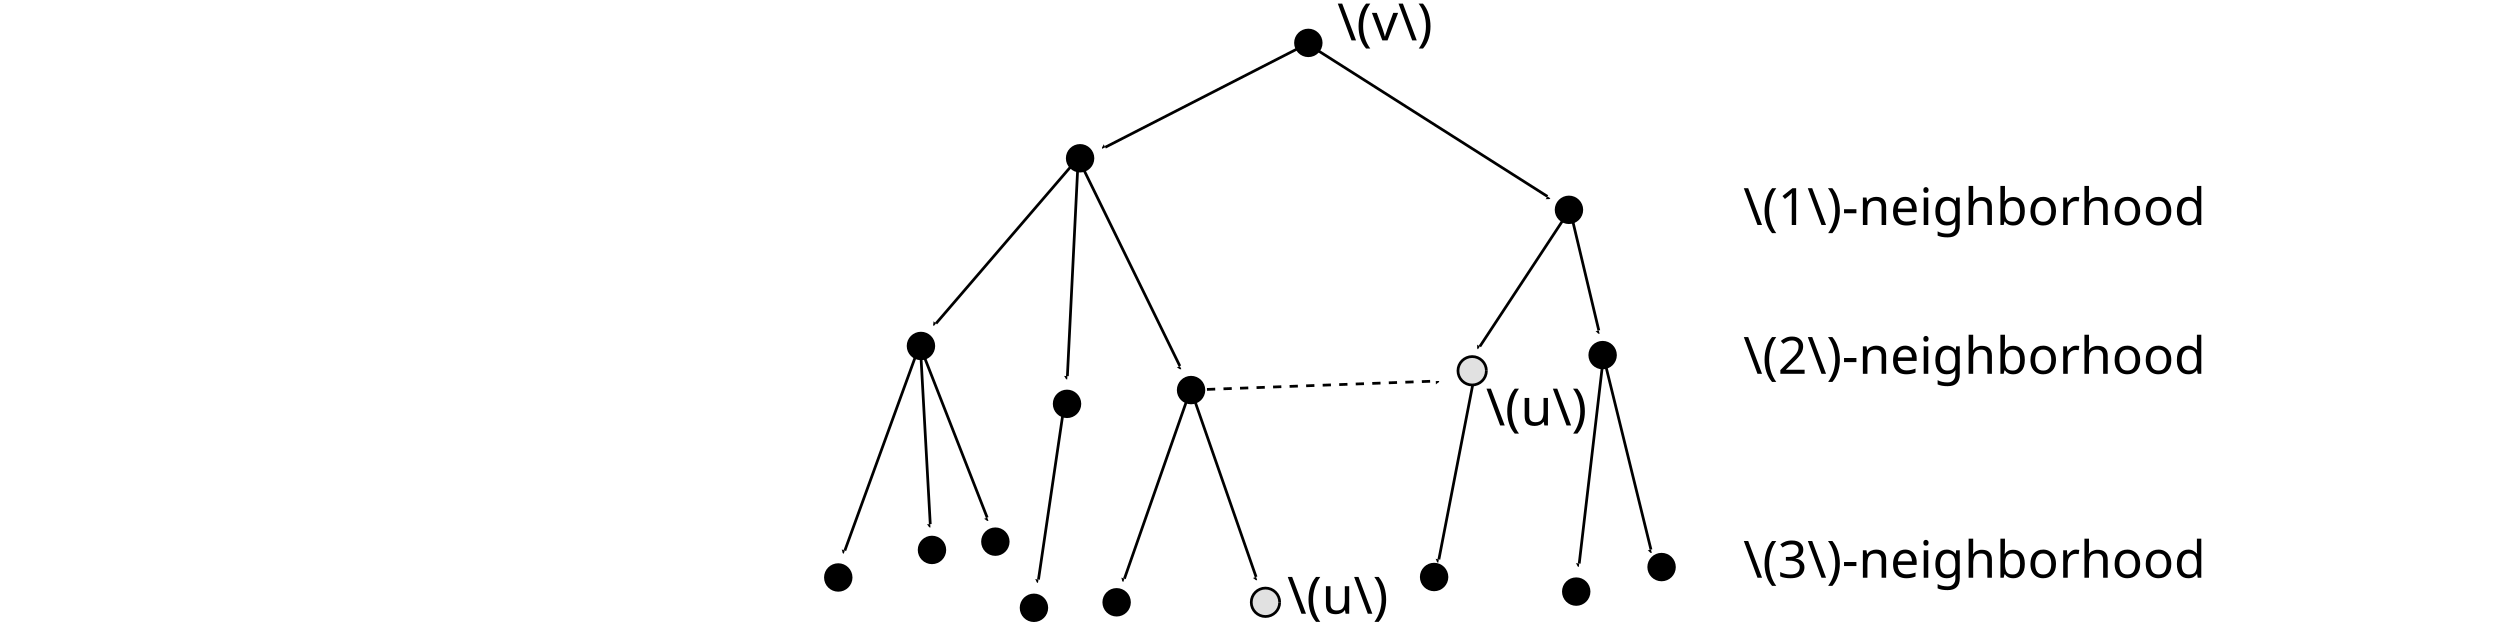
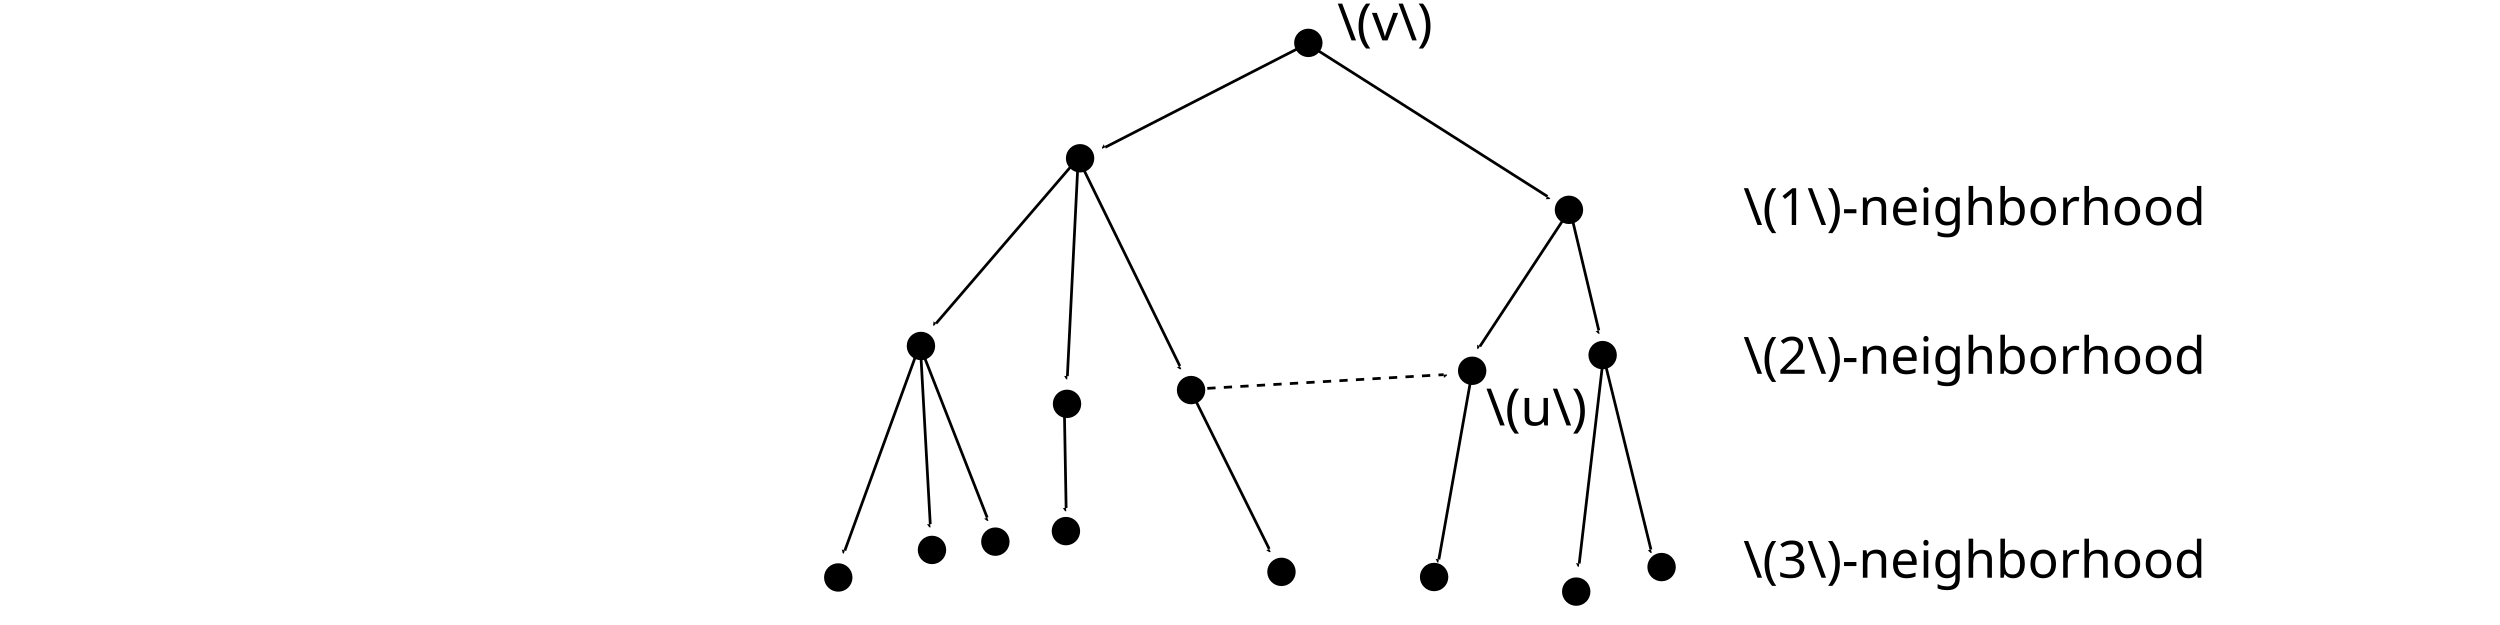
<svg xmlns="http://www.w3.org/2000/svg" width="240mm" height="60mm" viewBox="0 0 240 60" version="1.1" id="svg8">
  <defs id="defs2">
    <marker id="marker-arrow-1" orient="auto-start-reverse" refY="0" refX="0" markerHeight="3" markerWidth="2">
      <g transform="scale(1.393333)" id="g1">
        <path d="M -1.554,2.072 C -1.425,1.295 0,0.13 0.389,0 0,-0.13 -1.425,-1.295 -1.554,-2.072" style="fill:none;stroke:#000000;stroke-linecap:round;stroke-linejoin:round;stroke-miterlimit:10;stroke-dasharray:none;stroke-opacity:1" id="path1-2" />





+ 
+ 
0" /&gt;
   </g>
    </marker>
    <marker id="marker-arrow-1-1" orient="auto-start-reverse" refY="0" refX="0" markerHeight="3" markerWidth="2">
      <g transform="scale(1.393333)" id="g1-4">
        <path d="M -1.554,2.072 C -1.425,1.295 0,0.13 0.389,0 0,-0.13 -1.425,-1.295 -1.554,-2.072" style="fill:none;stroke:#000000;stroke-linecap:round;stroke-linejoin:round;stroke-miterlimit:10;stroke-dasharray:none;stroke-opacity:1" id="path1-7" />





+ 
+ 
0" /&gt;
   </g>
    </marker>
    <marker id="marker-arrow-1-8" orient="auto-start-reverse" refY="0" refX="0" markerHeight="3" markerWidth="2">
      <g transform="scale(1.393333)" id="g1-0">
        <path d="M -1.554,2.072 C -1.425,1.295 0,0.13 0.389,0 0,-0.13 -1.425,-1.295 -1.554,-2.072" style="fill:none;stroke:#000000;stroke-linecap:round;stroke-linejoin:round;stroke-miterlimit:10;stroke-dasharray:none;stroke-opacity:1" id="path1-4" />





+ 
+ 
0" /&gt;
   </g>
    </marker>
    <marker id="marker-arrow-1-6" orient="auto-start-reverse" refY="0" refX="0" markerHeight="3" markerWidth="2">
      <g transform="scale(1.393333)" id="g1-9">
        <path d="M -1.554,2.072 C -1.425,1.295 0,0.13 0.389,0 0,-0.13 -1.425,-1.295 -1.554,-2.072" style="fill:none;stroke:#000000;stroke-linecap:round;stroke-linejoin:round;stroke-miterlimit:10;stroke-dasharray:none;stroke-opacity:1" id="path1-41" />





+ 
+ 
0" /&gt;
   </g>
    </marker>
    <marker id="marker-arrow-1-0" orient="auto-start-reverse" refY="0" refX="0" markerHeight="3" markerWidth="2">
      <g transform="scale(1.393333)" id="g1-93">
        <path d="M -1.554,2.072 C -1.425,1.295 0,0.13 0.389,0 0,-0.13 -1.425,-1.295 -1.554,-2.072" style="fill:none;stroke:#000000;stroke-linecap:round;stroke-linejoin:round;stroke-miterlimit:10;stroke-dasharray:none;stroke-opacity:1" id="path1-75" />





+ 
+ 
0" /&gt;
   </g>
    </marker>
    <marker id="marker-arrow-1-5" orient="auto-start-reverse" refY="0" refX="0" markerHeight="3" markerWidth="2">
      <g transform="scale(1.393333)" id="g1-6">
        <path d="M -1.554,2.072 C -1.425,1.295 0,0.13 0.389,0 0,-0.13 -1.425,-1.295 -1.554,-2.072" style="fill:none;stroke:#000000;stroke-linecap:round;stroke-linejoin:round;stroke-miterlimit:10;stroke-dasharray:none;stroke-opacity:1" id="path1-53" />





+ 
+ 
0" /&gt;
   </g>
    </marker>
    <marker id="marker-arrow-1-55" orient="auto-start-reverse" refY="0" refX="0" markerHeight="3" markerWidth="2">
      <g transform="scale(1.393333)" id="g1-42">
        <path d="M -1.554,2.072 C -1.425,1.295 0,0.13 0.389,0 0,-0.13 -1.425,-1.295 -1.554,-2.072" style="fill:none;stroke:#000000;stroke-linecap:round;stroke-linejoin:round;stroke-miterlimit:10;stroke-dasharray:none;stroke-opacity:1" id="path1-19" />





+ 
+ 
0" /&gt;
   </g>
    </marker>
    <marker id="marker-arrow-1-62" orient="auto-start-reverse" refY="0" refX="0" markerHeight="3" markerWidth="2">
      <g transform="scale(1.393333)" id="g1-5">
        <path d="M -1.554,2.072 C -1.425,1.295 0,0.13 0.389,0 0,-0.13 -1.425,-1.295 -1.554,-2.072" style="fill:none;stroke:#000000;stroke-linecap:round;stroke-linejoin:round;stroke-miterlimit:10;stroke-dasharray:none;stroke-opacity:1" id="path1-13" />





+ 
+ 
0" /&gt;
   </g>
    </marker>
    <marker id="marker-arrow-1-50" orient="auto-start-reverse" refY="0" refX="0" markerHeight="3" markerWidth="2">
      <g transform="scale(1.393333)" id="g1-2">
        <path d="M -1.554,2.072 C -1.425,1.295 0,0.13 0.389,0 0,-0.13 -1.425,-1.295 -1.554,-2.072" style="fill:none;stroke:#000000;stroke-linecap:round;stroke-linejoin:round;stroke-miterlimit:10;stroke-dasharray:none;stroke-opacity:1" id="path1-18" />





+ 
+ 
0" /&gt;
   </g>
    </marker>
    <marker id="marker-arrow-1-85" orient="auto-start-reverse" refY="0" refX="0" markerHeight="3" markerWidth="2">
      <g transform="scale(1.393333)" id="g1-67">
        <path d="M -1.554,2.072 C -1.425,1.295 0,0.13 0.389,0 0,-0.13 -1.425,-1.295 -1.554,-2.072" style="fill:none;stroke:#000000;stroke-linecap:round;stroke-linejoin:round;stroke-miterlimit:10;stroke-dasharray:none;stroke-opacity:1" id="path1-9" />





+ 
+ 
0" /&gt;
   </g>
    </marker>
    <marker id="marker-arrow-1-4" orient="auto-start-reverse" refY="0" refX="0" markerHeight="3" markerWidth="2">
      <g transform="scale(1.393333)" id="g1-45">
        <path d="M -1.554,2.072 C -1.425,1.295 0,0.13 0.389,0 0,-0.13 -1.425,-1.295 -1.554,-2.072" style="fill:none;stroke:#000000;stroke-linecap:round;stroke-linejoin:round;stroke-miterlimit:10;stroke-dasharray:none;stroke-opacity:1" id="path1-97" />





+ 
+ 
0" /&gt;
   </g>
    </marker>
    <marker id="marker-arrow-1-48" orient="auto-start-reverse" refY="0" refX="0" markerHeight="3" markerWidth="2">
      <g transform="scale(1.393333)" id="g1-8">
        <path d="M -1.554,2.072 C -1.425,1.295 0,0.13 0.389,0 0,-0.13 -1.425,-1.295 -1.554,-2.072" style="fill:none;stroke:#000000;stroke-linecap:round;stroke-linejoin:round;stroke-miterlimit:10;stroke-dasharray:none;stroke-opacity:1" id="path1-719" />





+ 
+ 
0" /&gt;
   </g>
    </marker>
    <marker id="marker-arrow-1-9" orient="auto-start-reverse" refY="0" refX="0" markerHeight="3" markerWidth="2">
      <g transform="scale(1.393333)" id="g1-09">
        <path d="M -1.554,2.072 C -1.425,1.295 0,0.13 0.389,0 0,-0.13 -1.425,-1.295 -1.554,-2.072" style="fill:none;stroke:#000000;stroke-linecap:round;stroke-linejoin:round;stroke-miterlimit:10;stroke-dasharray:none;stroke-opacity:1" id="path1-34" />





+ 
+ 
0" /&gt;
   </g>
    </marker>
    <marker id="marker-arrow-1-63" orient="auto-start-reverse" refY="0" refX="0" markerHeight="3" markerWidth="2">
      <g transform="scale(1.393333)" id="g1-40">
        <path d="M -1.554,2.072 C -1.425,1.295 0,0.13 0.389,0 0,-0.13 -1.425,-1.295 -1.554,-2.072" style="fill:none;stroke:#000000;stroke-linecap:round;stroke-linejoin:round;stroke-miterlimit:10;stroke-dasharray:none;stroke-opacity:1" id="path1-60" />





+ 
+ 
0" /&gt;
   </g>
    </marker>
    <marker id="marker-arrow-1-3" orient="auto-start-reverse" refY="0" refX="0" markerHeight="3" markerWidth="2">
      <g transform="scale(1.393333)" id="g1-7">
        <path d="M -1.554,2.072 C -1.425,1.295 0,0.13 0.389,0 0,-0.13 -1.425,-1.295 -1.554,-2.072" style="fill:none;stroke:#000000;stroke-linecap:round;stroke-linejoin:round;stroke-miterlimit:10;stroke-dasharray:none;stroke-opacity:1" id="path1-68" />





+ 
+ 
0" /&gt;
   </g>
    </marker>
    <marker id="marker-arrow-1-97" orient="auto-start-reverse" refY="0" refX="0" markerHeight="3" markerWidth="2">
      <g transform="scale(1.393333)" id="g1-3">
        <path d="M -1.554,2.072 C -1.425,1.295 0,0.13 0.389,0 0,-0.13 -1.425,-1.295 -1.554,-2.072" style="fill:none;stroke:#000000;stroke-linecap:round;stroke-linejoin:round;stroke-miterlimit:10;stroke-dasharray:none;stroke-opacity:1" id="path1-10" />





+ 
+ 
0" /&gt;
   </g>
    </marker>
    <marker id="marker-arrow-1-00" orient="auto-start-reverse" refY="0" refX="0" markerHeight="3" markerWidth="2">
      <g transform="scale(1.393333)" id="g1-56">
        <path d="M -1.554,2.072 C -1.425,1.295 0,0.13 0.389,0 0,-0.13 -1.425,-1.295 -1.554,-2.072" style="fill:none;stroke:#000000;stroke-linecap:round;stroke-linejoin:round;stroke-miterlimit:10;stroke-dasharray:none;stroke-opacity:1" id="path1-78" />





+ 
+ 
0" /&gt;
   </g>
    </marker>
    <marker id="marker-arrow-1-2" orient="auto-start-reverse" refY="0" refX="0" markerHeight="3" markerWidth="2">
      <g transform="scale(1.393333)" id="g1-73">
        <path d="M -1.554,2.072 C -1.425,1.295 0,0.13 0.389,0 0,-0.13 -1.425,-1.295 -1.554,-2.072" style="fill:none;stroke:#000000;stroke-linecap:round;stroke-linejoin:round;stroke-miterlimit:10;stroke-dasharray:none;stroke-opacity:1" id="path1-977" />





+ 
+ 
0" /&gt;
   </g>
    </marker>
    <marker id="marker-arrow-1-38" orient="auto-start-reverse" refY="0" refX="0" markerHeight="3" markerWidth="2">
      <g transform="scale(1.393333)" id="g1-58">
        <path d="M -1.554,2.072 C -1.425,1.295 0,0.13 0.389,0 0,-0.13 -1.425,-1.295 -1.554,-2.072" style="fill:none;stroke:#000000;stroke-linecap:round;stroke-linejoin:round;stroke-miterlimit:10;stroke-dasharray:none;stroke-opacity:1" id="path1-96" />





+ 
+ 
0" /&gt;
   </g>
    </marker>
    <marker id="marker-arrow-1-37" orient="auto-start-reverse" refY="0" refX="0" markerHeight="3" markerWidth="2">
      <g transform="scale(1.393333)" id="g1-00">
        <path d="M -1.554,2.072 C -1.425,1.295 0,0.13 0.389,0 0,-0.13 -1.425,-1.295 -1.554,-2.072" style="fill:none;stroke:#000000;stroke-linecap:round;stroke-linejoin:round;stroke-miterlimit:10;stroke-dasharray:none;stroke-opacity:1" id="path1-103" />




+ 
+ 
+ 
+ 0" /&gt;
+    </g>
+     </marker>
+     <marker id="marker-arrow-1-483" orient="auto-start-reverse" refY="0" refX="0" markerHeight="3" markerWidth="2">
+       <g transform="scale(1.393333)" id="g1-90">
+         <path d="M -1.554,2.072 C -1.425,1.295 0,0.13 0.389,0 0,-0.13 -1.425,-1.295 -1.554,-2.072" style="fill:none;stroke:#000000;stroke-width:{0.6};stroke-linecap:round;stroke-linejoin:round;stroke-miterlimit:10;stroke-dasharray:none;stroke-opacity:1�        inkscape:connector-curvature=" id="path1-52" />

0" /&gt;
   </g>
    </marker>
  </defs>
  <g id="layer1" transform="translate(0,-177)">
    <path style="font-variation-settings:normal;opacity:1;vector-effect:none;fill:#000000;fill-opacity:1;fill-rule:evenodd;stroke:none;stroke-width:0.265;stroke-linecap:butt;stroke-linejoin:miter;stroke-miterlimit:4;stroke-dasharray:none;stroke-dashoffset:0;stroke-opacity:1;-inkscape-stroke:none;marker-start:none;marker-end:none;stop-color:#000000;stop-opacity:1" id="path1" d="m 126.964,181.126 a 1.364,1.364 0 0 1 -1.367,1.356 1.364,1.364 0 0 1 -1.36,-1.364 1.364,1.364 0 0 1 1.36,-1.364 1.364,1.364 0 0 1 1.367,1.356" />
    <path style="font-variation-settings:normal;vector-effect:none;fill:#000000;fill-opacity:1;fill-rule:evenodd;stroke:none;stroke-width:0.265;stroke-linecap:butt;stroke-linejoin:miter;stroke-miterlimit:4;stroke-dasharray:none;stroke-dashoffset:0;stroke-opacity:1;-inkscape-stroke:none;marker-start:none;marker-end:none;stop-color:#000000" id="path1-71" d="m 105.052,192.202 a 1.364,1.364 0 0 1 -1.367,1.356 1.364,1.364 0 0 1 -1.36,-1.364 1.364,1.364 0 0 1 1.36,-1.364 1.364,1.364 0 0 1 1.367,1.356" />
    <path style="font-variation-settings:normal;vector-effect:none;fill:#000000;fill-opacity:1;fill-rule:evenodd;stroke:none;stroke-width:0.265;stroke-linecap:butt;stroke-linejoin:miter;stroke-miterlimit:4;stroke-dasharray:none;stroke-dashoffset:0;stroke-opacity:1;-inkscape-stroke:none;marker-start:none;marker-end:none;stop-color:#000000" id="path1-5" d="m 151.983,197.152 a 1.364,1.364 0 0 1 -1.367,1.356 1.364,1.364 0 0 1 -1.36,-1.364 1.364,1.364 0 0 1 1.36,-1.364 1.364,1.364 0 0 1 1.367,1.356" />
    <path style="font-variation-settings:normal;vector-effect:none;fill:#000000;fill-opacity:1;fill-rule:evenodd;stroke:none;stroke-width:0.265;stroke-linecap:butt;stroke-linejoin:miter;stroke-miterlimit:4;stroke-dasharray:none;stroke-dashoffset:0;stroke-opacity:1;-inkscape-stroke:none;marker-start:none;marker-end:none;stop-color:#000000" id="path1-48" d="m 89.775,210.221 a 1.364,1.364 0 0 1 -1.368,1.356 1.364,1.364 0 0 1 -1.36,-1.364 1.364,1.364 0 0 1 1.36,-1.364 1.364,1.364 0 0 1 1.367,1.356" />
    <path style="font-variation-settings:normal;vector-effect:none;fill:#000000;fill-opacity:1;fill-rule:evenodd;stroke:none;stroke-width:0.265;stroke-linecap:butt;stroke-linejoin:miter;stroke-miterlimit:4;stroke-dasharray:none;stroke-dashoffset:0;stroke-opacity:1;-inkscape-stroke:none;marker-start:none;marker-end:none;stop-color:#000000" id="path1-8" d="m 103.798,215.778 a 1.364,1.364 0 0 1 -1.367,1.356 1.364,1.364 0 0 1 -1.36,-1.364 1.364,1.364 0 0 1 1.36,-1.364 1.364,1.364 0 0 1 1.367,1.356" />
    <text xml:space="preserve" style="font-size:4.939px;line-height:1.25;font-family:sans-serif;text-decoration-color:#000000;letter-spacing:0px;word-spacing:0px;fill:#000000;stroke-width:0.265;-inkscape-stroke:none;stop-color:#000000" x="128.382" y="180.878" id="text1">
      <tspan id="tspan1" style="stroke-width:0.265" x="128.382" y="180.878">\(v\)</tspan>
    </text>
    <path style="fill:none;fill-opacity:1;stroke:#000000;stroke-width:0.265;stroke-linecap:butt;stroke-linejoin:miter;stroke-dasharray:none;stroke-opacity:1;marker-start:none;marker-end:url(#marker-arrow-1)" d="M 120.455,183.088 100.811,193.154" id="path2" transform="translate(5.291666,-2.016419)" />
    <path style="fill:none;fill-opacity:1;stroke:#000000;stroke-width:0.265;stroke-linecap:butt;stroke-linejoin:miter;stroke-dasharray:none;stroke-opacity:1;marker-start:none;marker-end:url(#marker-arrow-1)" d="m 120.278,183.265 22.987,14.61" id="path4" transform="translate(5.291666,-2.016419)" />
    <path style="font-variation-settings:normal;vector-effect:none;fill:#000000;fill-opacity:1;fill-rule:evenodd;stroke:none;stroke-width:0.265;stroke-linecap:butt;stroke-linejoin:miter;stroke-miterlimit:4;stroke-dasharray:none;stroke-dashoffset:0;stroke-opacity:1;-inkscape-stroke:none;marker-start:none;marker-end:none;stop-color:#000000" id="path1-1" d="m 115.705,214.455 a 1.364,1.364 0 0 1 -1.367,1.356 1.364,1.364 0 0 1 -1.36,-1.364 1.364,1.364 0 0 1 1.36,-1.364 1.364,1.364 0 0 1 1.367,1.356" />
-     <path style="font-variation-settings:normal;vector-effect:none;fill:#000000;fill-opacity:0.12;fill-rule:evenodd;stroke:#000000;stroke-width:0.265;stroke-linecap:butt;stroke-linejoin:miter;stroke-miterlimit:4;stroke-dasharray:none;stroke-dashoffset:0;stroke-opacity:1;-inkscape-stroke:none;marker-start:none;marker-end:none;stop-color:#000000" id="path1-0" d="m 142.692,212.603 a 1.364,1.364 0 0 1 -1.367,1.356 1.364,1.364 0 0 1 -1.36,-1.364 1.364,1.364 0 0 1 1.36,-1.364 1.364,1.364 0 0 1 1.367,1.356" />
+     <path style="font-variation-settings:normal;vector-effect:none;fill:black;fill-opacity:1;fill-rule:evenodd;stroke:none;stroke-width:0.265;stroke-linecap:butt;stroke-linejoin:miter;stroke-miterlimit:4;stroke-dasharray:none;stroke-dashoffset:0;stroke-opacity:1;-inkscape-stroke:none;marker-start:none;marker-end:none;stop-color:#000000" id="path1-0" d="m 142.692,212.603 a 1.364,1.364 0 0 1 -1.367,1.356 1.364,1.364 0 0 1 -1.36,-1.364 1.364,1.364 0 0 1 1.36,-1.364 1.364,1.364 0 0 1 1.367,1.356" />
    <path style="font-variation-settings:normal;vector-effect:none;fill:#000000;fill-opacity:1;fill-rule:evenodd;stroke:none;stroke-width:0.265;stroke-linecap:butt;stroke-linejoin:miter;stroke-miterlimit:4;stroke-dasharray:none;stroke-dashoffset:0;stroke-opacity:1;-inkscape-stroke:none;marker-start:none;marker-end:none;stop-color:#000000" id="path1-87" d="m 155.217,211.098 a 1.364,1.364 0 0 1 -1.368,1.356 1.364,1.364 0 0 1 -1.36,-1.364 1.364,1.364 0 0 1 1.36,-1.364 1.364,1.364 0 0 1 1.367,1.356" />
    <path style="font-variation-settings:normal;vector-effect:none;fill:#000000;fill-opacity:1;fill-rule:evenodd;stroke:none;stroke-width:0.265;stroke-linecap:butt;stroke-linejoin:miter;stroke-miterlimit:4;stroke-dasharray:none;stroke-dashoffset:0;stroke-opacity:1;-inkscape-stroke:none;marker-start:none;marker-end:none;stop-color:#000000" id="path1-6" d="m 81.838,232.446 a 1.364,1.364 0 0 1 -1.368,1.356 1.364,1.364 0 0 1 -1.36,-1.364 1.364,1.364 0 0 1 1.36,-1.364 1.364,1.364 0 0 1 1.367,1.356" />
    <path style="font-variation-settings:normal;vector-effect:none;fill:#000000;fill-opacity:1;fill-rule:evenodd;stroke:none;stroke-width:0.265;stroke-linecap:butt;stroke-linejoin:miter;stroke-miterlimit:4;stroke-dasharray:none;stroke-dashoffset:0;stroke-opacity:1;-inkscape-stroke:none;marker-start:none;marker-end:none;stop-color:#000000" id="path1-6-4" d="m 90.834,229.801 a 1.364,1.364 0 0 1 -1.368,1.356 1.364,1.364 0 0 1 -1.36,-1.364 1.364,1.364 0 0 1 1.36,-1.364 1.364,1.364 0 0 1 1.367,1.356" />
    <path style="font-variation-settings:normal;vector-effect:none;fill:#000000;fill-opacity:1;fill-rule:evenodd;stroke:none;stroke-width:0.265;stroke-linecap:butt;stroke-linejoin:miter;stroke-miterlimit:4;stroke-dasharray:none;stroke-dashoffset:0;stroke-opacity:1;-inkscape-stroke:none;marker-start:none;marker-end:none;stop-color:#000000" id="path1-6-48" d="m 96.919,229.007 a 1.364,1.364 0 0 1 -1.368,1.356 1.364,1.364 0 0 1 -1.36,-1.364 1.364,1.364 0 0 1 1.36,-1.364 1.364,1.364 0 0 1 1.367,1.356" />
-     <path style="font-variation-settings:normal;vector-effect:none;fill:#000000;fill-opacity:1;fill-rule:evenodd;stroke:none;stroke-width:0.265;stroke-linecap:butt;stroke-linejoin:miter;stroke-miterlimit:4;stroke-dasharray:none;stroke-dashoffset:0;stroke-opacity:1;-inkscape-stroke:none;marker-start:none;marker-end:none;stop-color:#000000" id="path1-85" d="m 100.623,235.357 a 1.364,1.364 0 0 1 -1.368,1.356 1.364,1.364 0 0 1 -1.36,-1.364 1.364,1.364 0 0 1 1.36,-1.364 1.364,1.364 0 0 1 1.367,1.356" />
-     <path style="font-variation-settings:normal;vector-effect:none;fill:#000000;fill-opacity:1;fill-rule:evenodd;stroke:none;stroke-width:0.265;stroke-linecap:butt;stroke-linejoin:miter;stroke-miterlimit:4;stroke-dasharray:none;stroke-dashoffset:0;stroke-opacity:1;-inkscape-stroke:none;marker-start:none;marker-end:none;stop-color:#000000" id="path1-3" d="m 108.561,234.828 a 1.364,1.364 0 0 1 -1.368,1.356 1.364,1.364 0 0 1 -1.36,-1.364 1.364,1.364 0 0 1 1.36,-1.364 1.364,1.364 0 0 1 1.367,1.356" />
-     <path style="font-variation-settings:normal;vector-effect:none;fill:#000000;fill-opacity:0.12;fill-rule:evenodd;stroke:#000000;stroke-width:0.265;stroke-linecap:butt;stroke-linejoin:miter;stroke-miterlimit:4;stroke-dasharray:none;stroke-dashoffset:0;stroke-opacity:1;-inkscape-stroke:none;marker-start:none;marker-end:none;stop-color:#000000" id="path1-56" d="m 122.848,234.828 a 1.364,1.364 0 0 1 -1.367,1.356 1.364,1.364 0 0 1 -1.36,-1.364 1.364,1.364 0 0 1 1.36,-1.364 1.364,1.364 0 0 1 1.367,1.356" />
+     <path style="font-variation-settings:normal;vector-effect:none;fill:#000000;fill-opacity:1;fill-rule:evenodd;stroke:none;stroke-width:0.265;stroke-linecap:butt;stroke-linejoin:miter;stroke-miterlimit:4;stroke-dasharray:none;stroke-dashoffset:0;stroke-opacity:1;-inkscape-stroke:none;marker-start:none;marker-end:none;stop-color:#000000" id="path1-85" d="m 103.692,227.994 a 1.364,1.364 0 0 1 -1.368,1.356 1.364,1.364 0 0 1 -1.36,-1.364 1.364,1.364 0 0 1 1.36,-1.364 1.364,1.364 0 0 1 1.367,1.356" />
+     <path style="font-variation-settings:normal;vector-effect:none;fill:#000000;fill-opacity:1;fill-rule:evenodd;stroke:none;stroke-width:0.265;stroke-linecap:butt;stroke-linejoin:miter;stroke-miterlimit:4;stroke-dasharray:none;stroke-dashoffset:0;stroke-opacity:1;-inkscape-stroke:none;marker-start:none;marker-end:none;stop-color:#000000" id="path1-3" d="m 124.384,231.907 a 1.364,1.364 0 0 1 -1.367,1.356 1.364,1.364 0 0 1 -1.36,-1.364 1.364,1.364 0 0 1 1.36,-1.364 1.364,1.364 0 0 1 1.367,1.356" />
    <path style="font-variation-settings:normal;vector-effect:none;fill:#000000;fill-opacity:1;fill-rule:evenodd;stroke:none;stroke-width:0.265;stroke-linecap:butt;stroke-linejoin:miter;stroke-miterlimit:4;stroke-dasharray:none;stroke-dashoffset:0;stroke-opacity:1;-inkscape-stroke:none;marker-start:none;marker-end:none;stop-color:#000000" id="path1-63" d="m 152.681,233.802 a 1.364,1.364 0 0 1 -1.367,1.356 1.364,1.364 0 0 1 -1.36,-1.364 1.364,1.364 0 0 1 1.36,-1.364 1.364,1.364 0 0 1 1.367,1.356" />
    <path style="font-variation-settings:normal;vector-effect:none;fill:#000000;fill-opacity:1;fill-rule:evenodd;stroke:none;stroke-width:0.265;stroke-linecap:butt;stroke-linejoin:miter;stroke-miterlimit:4;stroke-dasharray:none;stroke-dashoffset:0;stroke-opacity:1;-inkscape-stroke:none;marker-start:none;marker-end:none;stop-color:#000000" id="path1-40" d="m 160.876,231.446 a 1.364,1.364 0 0 1 -1.368,1.356 1.364,1.364 0 0 1 -1.36,-1.364 1.364,1.364 0 0 1 1.36,-1.364 1.364,1.364 0 0 1 1.367,1.356" />
    <path style="font-variation-settings:normal;vector-effect:none;fill:#000000;fill-opacity:1;fill-rule:evenodd;stroke:none;stroke-width:0.265;stroke-linecap:butt;stroke-linejoin:miter;stroke-miterlimit:4;stroke-dasharray:none;stroke-dashoffset:0;stroke-opacity:1;-inkscape-stroke:none;marker-start:none;marker-end:none;stop-color:#000000" id="path1-46" d="m 139.039,232.4 a 1.364,1.364 0 0 1 -1.368,1.356 1.364,1.364 0 0 1 -1.36,-1.364 1.364,1.364 0 0 1 1.36,-1.364 1.364,1.364 0 0 1 1.367,1.356" />
    <path style="fill:none;fill-opacity:1;stroke:#000000;stroke-width:0.265;stroke-linecap:butt;stroke-linejoin:miter;stroke-dasharray:none;stroke-opacity:1;marker-start:none;marker-end:url(#marker-arrow-1)" d="M 98.218,204.765 84.567,220.652" id="path5" transform="translate(5.291666,-12.59975)" />
    <path style="fill:none;fill-opacity:1;stroke:#000000;stroke-width:0.265;stroke-linecap:butt;stroke-linejoin:miter;stroke-dasharray:none;stroke-opacity:1;marker-start:none;marker-end:url(#marker-arrow-1)" d="m 98.218,204.765 -1.041,20.939" id="path6" transform="translate(5.291666,-12.59975)" />
    <path style="fill:none;fill-opacity:1;stroke:#000000;stroke-width:0.265;stroke-linecap:butt;stroke-linejoin:miter;stroke-dasharray:none;stroke-opacity:1;marker-start:none;marker-end:url(#marker-arrow-1)" d="m 98.218,204.803 9.756,19.937" id="path7" transform="translate(5.291666,-12.59975)" />
    <path style="fill:none;fill-opacity:1;stroke:#000000;stroke-width:0.265;stroke-linecap:butt;stroke-linejoin:miter;stroke-dasharray:none;stroke-opacity:1;marker-start:none;marker-end:url(#marker-arrow-1)" d="m 134.871,209.674 -8.681,13.187" id="path8" transform="translate(15.875,-12.59975)" />
    <path style="fill:none;fill-opacity:1;stroke:#000000;stroke-width:0.265;stroke-linecap:butt;stroke-linejoin:miter;stroke-dasharray:none;stroke-opacity:1;marker-start:none;marker-end:url(#marker-arrow-1)" d="m 134.835,209.674 2.775,11.648" id="path9" transform="translate(15.875,-12.59975)" />
-     <path style="fill:none;fill-opacity:1;stroke:#000000;stroke-width:0.265;stroke-linecap:butt;stroke-linejoin:miter;stroke-dasharray:none;stroke-opacity:1;marker-start:none;marker-end:url(#marker-arrow-1)" d="m 109.023,226.974 6.268,18.009" id="path11" transform="translate(5.291666,-12.59975)" />
-     <path style="fill:none;fill-opacity:1;stroke:#000000;stroke-width:0.265;stroke-linecap:butt;stroke-linejoin:miter;stroke-dasharray:none;stroke-opacity:1;marker-start:none;marker-end:url(#marker-arrow-1)" d="m 108.989,227.041 -6.336,18.116" id="path12" transform="translate(5.291666,-12.59975)" />
-     <path style="fill:none;fill-opacity:1;stroke:#000000;stroke-width:0.265;stroke-linecap:butt;stroke-linejoin:miter;stroke-dasharray:0.794, 0.794;stroke-opacity:1;marker-start:none;marker-end:url(#marker-arrow-1)" d="m 108.989,227.041 23.554,-0.857" id="path13" transform="translate(5.291666,-12.59975)" />
-     <text xml:space="preserve" style="font-size:4.939px;line-height:1.25;font-family:sans-serif;text-decoration-color:#000000;letter-spacing:0px;word-spacing:0px;fill:#000000;stroke-width:0.265;-inkscape-stroke:none;stop-color:#000000" x="123.58" y="235.918" id="text14">
-       <tspan id="tspan14" style="stroke-width:0.265" x="123.58" y="235.918">\(u\)</tspan>
-     </text>
+     <path style="fill:none;fill-opacity:1;stroke:#000000;stroke-width:0.265;stroke-linecap:butt;stroke-linejoin:miter;stroke-dasharray:0.794, 0.794;stroke-opacity:1;marker-start:none;marker-end:url(#marker-arrow-1)" d="m 109.023,226.974 24.278,-1.406" id="path11" transform="translate(5.291666,-12.59975)" />
+     <path style="fill:none;fill-opacity:1;stroke:#000000;stroke-width:0.265;stroke-linecap:butt;stroke-linejoin:miter;stroke-dasharray:none;stroke-opacity:1;marker-start:none;marker-end:url(#marker-arrow-1)" d="m 108.989,227.041 7.562,15.253" id="path12" transform="translate(5.291666,-12.59975)" />
    <text xml:space="preserve" style="font-size:4.939px;line-height:1.25;font-family:sans-serif;text-decoration-color:#000000;letter-spacing:0px;word-spacing:0px;fill:#000000;stroke-width:0.265;-inkscape-stroke:none;stop-color:#000000" x="142.655" y="217.844" id="text14-3">
      <tspan id="tspan14-3" style="stroke-width:0.265" x="142.655" y="217.844">\(u\)</tspan>
    </text>
-     <path style="fill:none;fill-opacity:1;stroke:#000000;stroke-width:0.265;stroke-linecap:butt;stroke-linejoin:miter;stroke-dasharray:none;stroke-opacity:1;marker-start:none;marker-end:url(#marker-arrow-1)" d="m 125.503,226.559 -3.246,16.745" id="path14" transform="translate(15.875,-12.59975)" />
+     <path style="fill:none;fill-opacity:1;stroke:#000000;stroke-width:0.265;stroke-linecap:butt;stroke-linejoin:miter;stroke-dasharray:none;stroke-opacity:1;marker-start:none;marker-end:url(#marker-arrow-1)" d="m 125.451,225.309 -3.194,17.995" id="path14" transform="translate(15.875,-12.59975)" />
    <path style="fill:none;fill-opacity:1;stroke:#000000;stroke-width:0.265;stroke-linecap:butt;stroke-linejoin:miter;stroke-dasharray:none;stroke-opacity:1;marker-start:none;marker-end:url(#marker-arrow-1)" d="m 138.059,223.829 -2.329,19.871" id="path15" transform="translate(15.875,-12.59975)" />
    <path style="fill:none;fill-opacity:1;stroke:#000000;stroke-width:0.265;stroke-linecap:butt;stroke-linejoin:miter;stroke-dasharray:none;stroke-opacity:1;marker-start:none;marker-end:url(#marker-arrow-1)" d="m 138.059,223.829 4.559,18.533" id="path16" transform="translate(15.875,-12.59975)" />
-     <path style="fill:none;fill-opacity:1;stroke:#000000;stroke-width:0.265;stroke-linecap:butt;stroke-linejoin:miter;stroke-dasharray:none;stroke-opacity:1;marker-start:none;marker-end:url(#marker-arrow-1)" d="m 96.879,228.438 -2.478,16.799" id="path17" transform="translate(5.291666,-12.59975)" />
+     <path style="fill:none;fill-opacity:1;stroke:#000000;stroke-width:0.265;stroke-linecap:butt;stroke-linejoin:miter;stroke-dasharray:none;stroke-opacity:1;marker-start:none;marker-end:url(#marker-arrow-1)" d="m 96.879,228.438 0.177,9.928" id="path17" transform="translate(5.291666,-12.59975)" />
    <path style="fill:none;fill-opacity:1;stroke:#000000;stroke-width:0.265;stroke-linecap:butt;stroke-linejoin:miter;stroke-dasharray:none;stroke-opacity:1;marker-start:none;marker-end:url(#marker-arrow-1)" d="m 83.054,222.555 -7.241,19.9" id="path18" transform="translate(5.291666,-12.59975)" />
    <path style="fill:none;fill-opacity:1;stroke:#000000;stroke-width:0.265;stroke-linecap:butt;stroke-linejoin:miter;stroke-dasharray:none;stroke-opacity:1;marker-start:none;marker-end:url(#marker-arrow-1)" d="m 83.054,222.651 0.959,17.263" id="path19" transform="translate(5.291666,-12.59975)" />
    <path style="fill:none;fill-opacity:1;stroke:#000000;stroke-width:0.265;stroke-linecap:butt;stroke-linejoin:miter;stroke-dasharray:none;stroke-opacity:1;marker-start:none;marker-end:url(#marker-arrow-1)" d="m 83.006,222.747 6.474,16.544" id="path20" transform="translate(5.291666,-12.59975)" />
    <text xml:space="preserve" style="font-size:4.939px;line-height:1.25;font-family:sans-serif;text-decoration-color:#000000;letter-spacing:0px;word-spacing:0px;fill:#000000;stroke-width:0.265;-inkscape-stroke:none;stop-color:#000000" x="167.358" y="198.599" id="text2">
      <tspan id="tspan2" style="stroke-width:0.265" x="167.358" y="198.599">\(1\)-neighborhood</tspan>
    </text>
    <text xml:space="preserve" style="font-size:4.939px;line-height:1.25;font-family:sans-serif;text-decoration-color:#000000;letter-spacing:0px;word-spacing:0px;fill:#000000;stroke-width:0.265;-inkscape-stroke:none;stop-color:#000000" x="167.358" y="212.886" id="text3">
      <tspan id="tspan3" style="stroke-width:0.265" x="167.358" y="212.886">\(2\)-neighborhood</tspan>
    </text>
    <text xml:space="preserve" style="font-size:4.939px;line-height:1.25;font-family:sans-serif;text-decoration-color:#000000;letter-spacing:0px;word-spacing:0px;fill:#000000;stroke-width:0.265;-inkscape-stroke:none;stop-color:#000000" x="167.358" y="232.465" id="text4">
      <tspan id="tspan4" style="stroke-width:0.265" x="167.358" y="232.465">\(3\)-neighborhood</tspan>
    </text>
  </g>
</svg>
